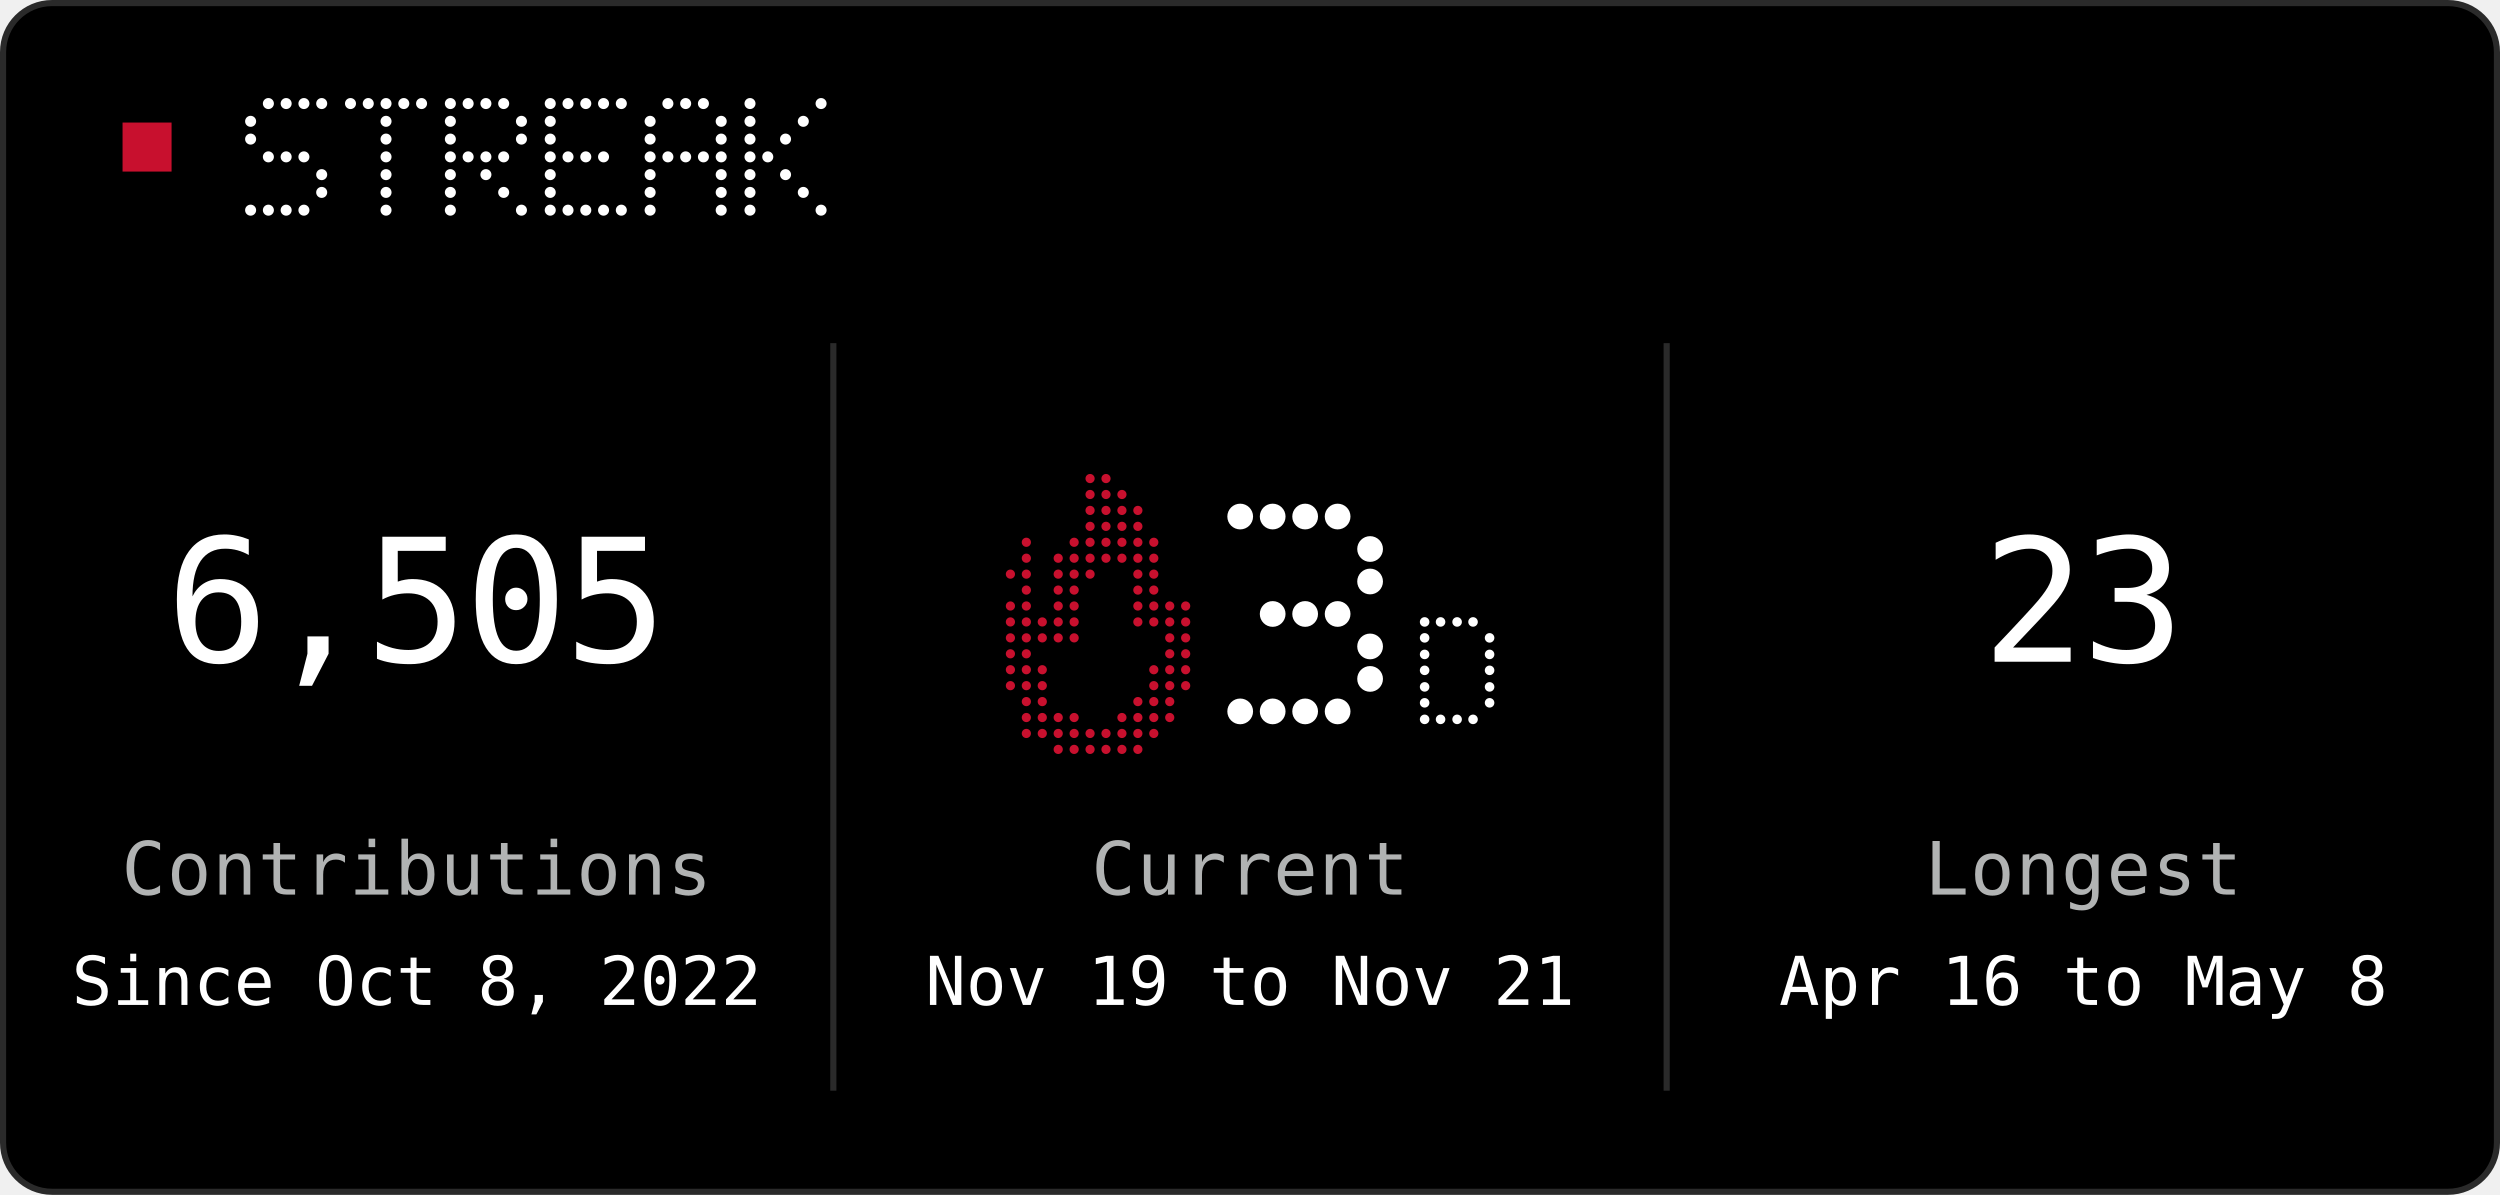
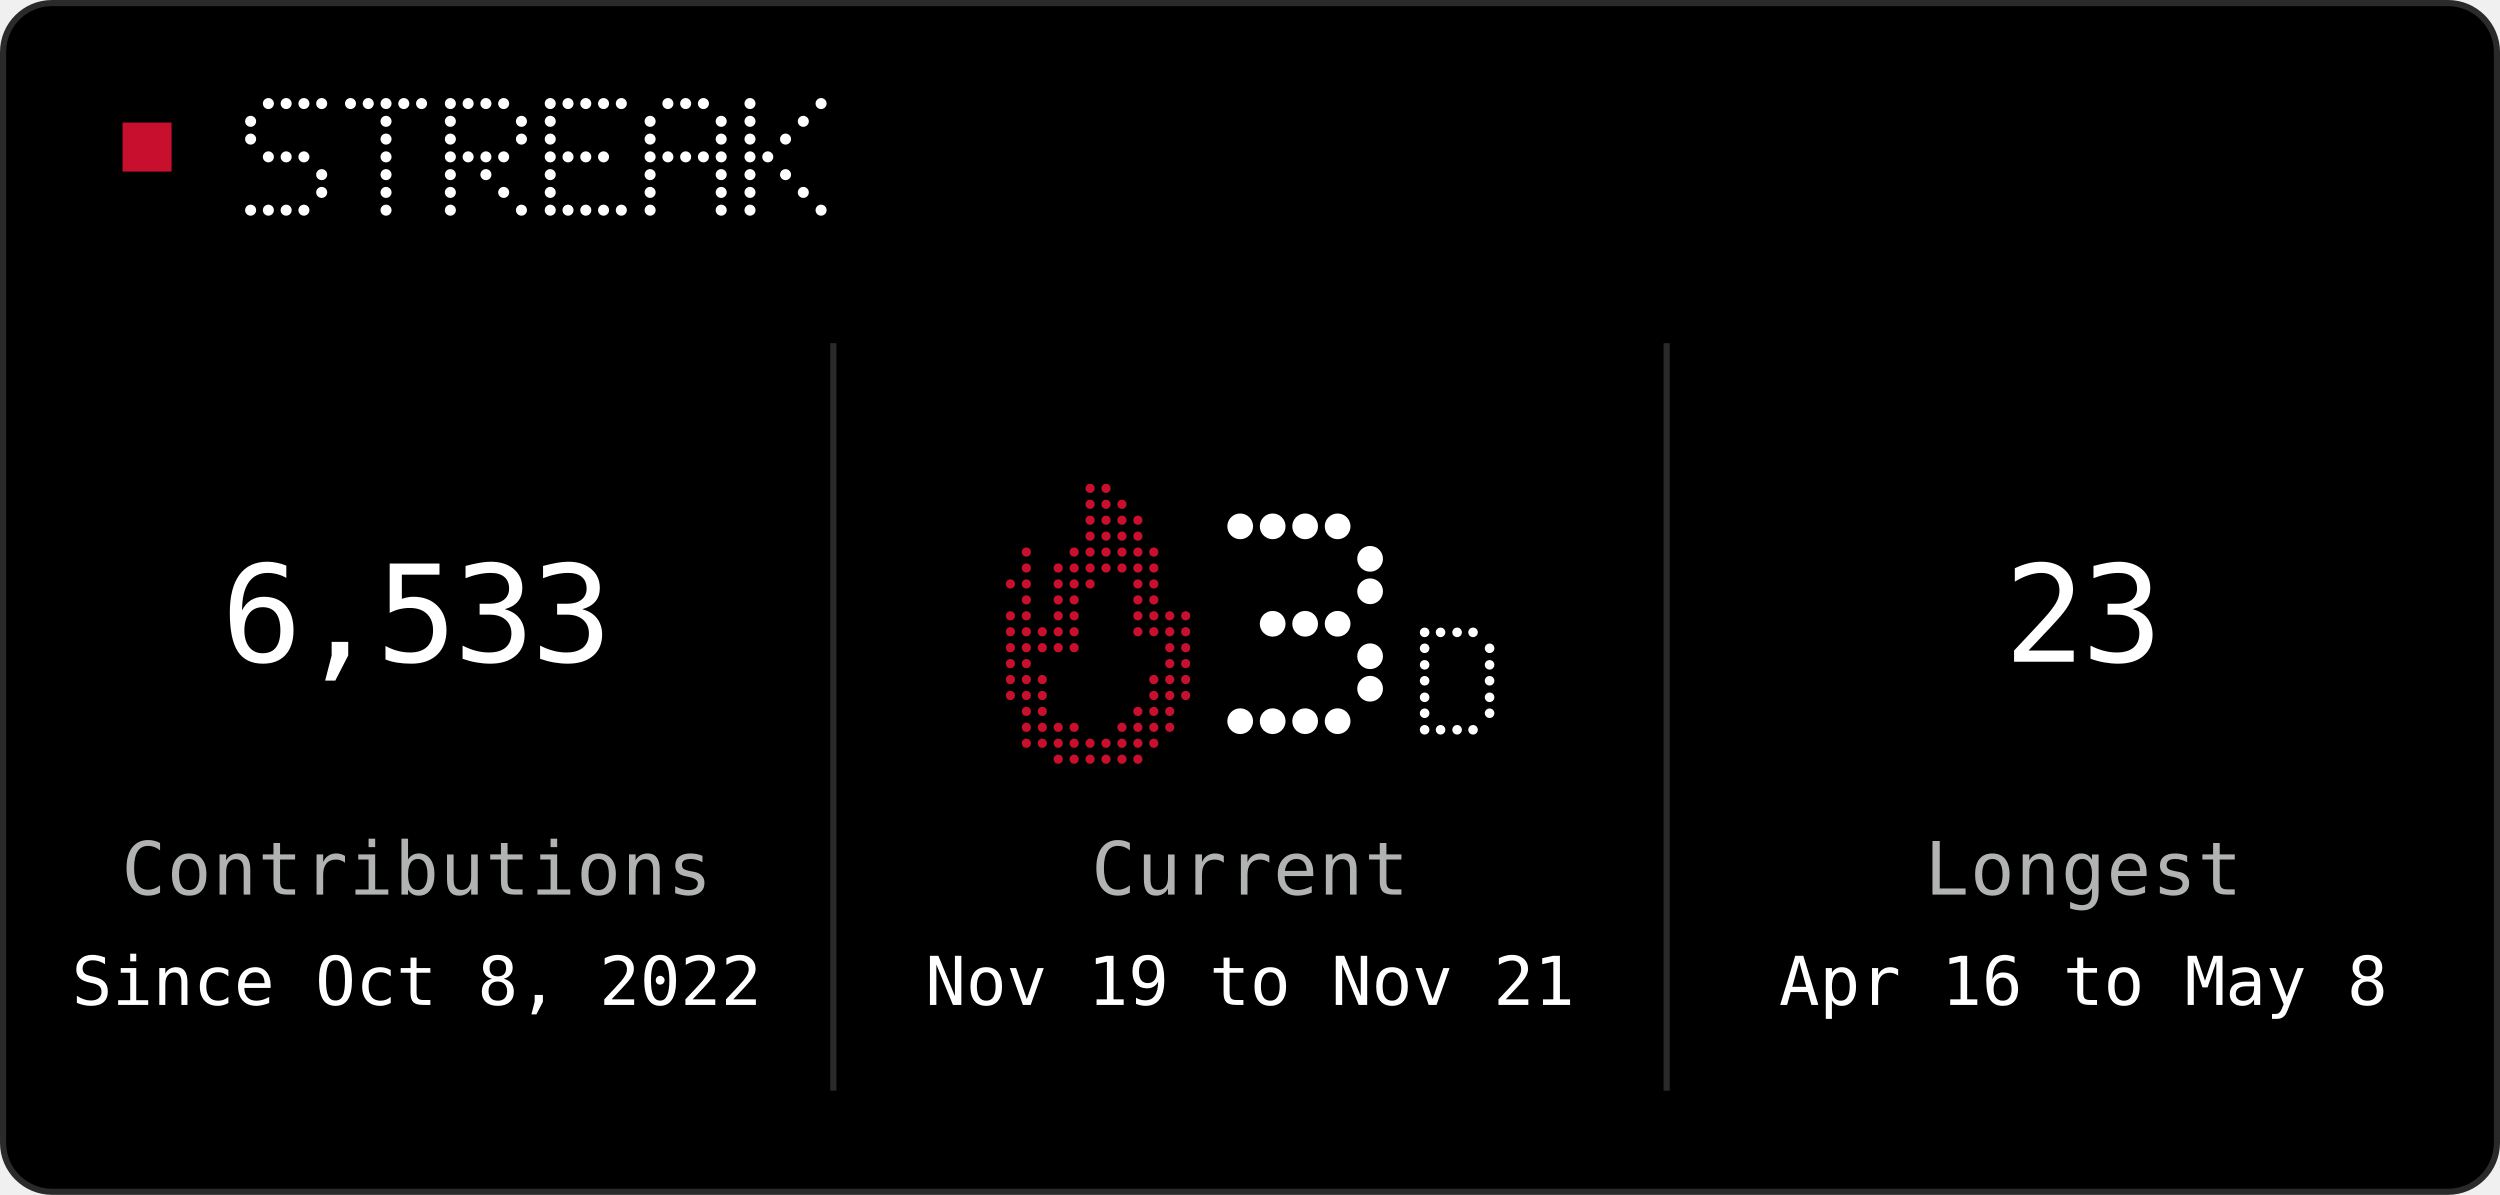
<svg xmlns="http://www.w3.org/2000/svg" width="408" height="195" viewBox="0 0 408 195" role="img">
  <rect x="0.5" y="0.5" width="407" height="194" rx="8" fill="#000000" stroke="#2A2A2A" />
  <rect x="20" y="20" width="8" height="8" fill="#C8102E" />
  <circle cx="43.8" cy="16.9" r="0.90" fill="#FFFFFF" />
  <circle cx="46.7" cy="16.9" r="0.90" fill="#FFFFFF" />
  <circle cx="49.6" cy="16.9" r="0.90" fill="#FFFFFF" />
  <circle cx="52.5" cy="16.9" r="0.90" fill="#FFFFFF" />
  <circle cx="40.9" cy="19.8" r="0.90" fill="#FFFFFF" />
  <circle cx="40.9" cy="22.7" r="0.90" fill="#FFFFFF" />
  <circle cx="43.8" cy="25.6" r="0.90" fill="#FFFFFF" />
  <circle cx="46.7" cy="25.6" r="0.90" fill="#FFFFFF" />
  <circle cx="49.6" cy="25.6" r="0.90" fill="#FFFFFF" />
  <circle cx="52.5" cy="28.5" r="0.90" fill="#FFFFFF" />
  <circle cx="52.5" cy="31.4" r="0.90" fill="#FFFFFF" />
  <circle cx="40.9" cy="34.3" r="0.90" fill="#FFFFFF" />
  <circle cx="43.8" cy="34.3" r="0.90" fill="#FFFFFF" />
  <circle cx="46.7" cy="34.3" r="0.90" fill="#FFFFFF" />
  <circle cx="49.6" cy="34.3" r="0.90" fill="#FFFFFF" />
  <circle cx="57.2" cy="16.9" r="0.90" fill="#FFFFFF" />
  <circle cx="60.1" cy="16.9" r="0.90" fill="#FFFFFF" />
  <circle cx="63.0" cy="16.9" r="0.90" fill="#FFFFFF" />
  <circle cx="65.9" cy="16.9" r="0.90" fill="#FFFFFF" />
  <circle cx="68.8" cy="16.9" r="0.90" fill="#FFFFFF" />
  <circle cx="63.0" cy="19.8" r="0.90" fill="#FFFFFF" />
  <circle cx="63.0" cy="22.7" r="0.90" fill="#FFFFFF" />
  <circle cx="63.0" cy="25.6" r="0.90" fill="#FFFFFF" />
  <circle cx="63.0" cy="28.5" r="0.90" fill="#FFFFFF" />
  <circle cx="63.0" cy="31.4" r="0.90" fill="#FFFFFF" />
  <circle cx="63.0" cy="34.3" r="0.90" fill="#FFFFFF" />
  <circle cx="73.5" cy="16.9" r="0.90" fill="#FFFFFF" />
  <circle cx="76.4" cy="16.9" r="0.90" fill="#FFFFFF" />
  <circle cx="79.3" cy="16.9" r="0.90" fill="#FFFFFF" />
  <circle cx="82.2" cy="16.9" r="0.90" fill="#FFFFFF" />
  <circle cx="73.5" cy="19.8" r="0.90" fill="#FFFFFF" />
  <circle cx="85.1" cy="19.8" r="0.90" fill="#FFFFFF" />
  <circle cx="73.5" cy="22.7" r="0.90" fill="#FFFFFF" />
  <circle cx="85.1" cy="22.7" r="0.90" fill="#FFFFFF" />
  <circle cx="73.5" cy="25.6" r="0.90" fill="#FFFFFF" />
  <circle cx="76.4" cy="25.6" r="0.90" fill="#FFFFFF" />
  <circle cx="79.3" cy="25.6" r="0.90" fill="#FFFFFF" />
  <circle cx="82.2" cy="25.6" r="0.90" fill="#FFFFFF" />
  <circle cx="73.5" cy="28.5" r="0.90" fill="#FFFFFF" />
  <circle cx="79.3" cy="28.5" r="0.90" fill="#FFFFFF" />
  <circle cx="73.5" cy="31.4" r="0.90" fill="#FFFFFF" />
  <circle cx="82.2" cy="31.4" r="0.90" fill="#FFFFFF" />
  <circle cx="73.5" cy="34.3" r="0.90" fill="#FFFFFF" />
  <circle cx="85.1" cy="34.3" r="0.90" fill="#FFFFFF" />
  <circle cx="89.8" cy="16.9" r="0.90" fill="#FFFFFF" />
  <circle cx="92.7" cy="16.9" r="0.90" fill="#FFFFFF" />
  <circle cx="95.6" cy="16.9" r="0.90" fill="#FFFFFF" />
  <circle cx="98.5" cy="16.9" r="0.90" fill="#FFFFFF" />
  <circle cx="101.4" cy="16.9" r="0.90" fill="#FFFFFF" />
  <circle cx="89.8" cy="19.8" r="0.90" fill="#FFFFFF" />
  <circle cx="89.8" cy="22.7" r="0.90" fill="#FFFFFF" />
  <circle cx="89.8" cy="25.6" r="0.90" fill="#FFFFFF" />
  <circle cx="92.7" cy="25.6" r="0.90" fill="#FFFFFF" />
  <circle cx="95.6" cy="25.6" r="0.90" fill="#FFFFFF" />
  <circle cx="98.5" cy="25.6" r="0.90" fill="#FFFFFF" />
  <circle cx="89.8" cy="28.5" r="0.90" fill="#FFFFFF" />
  <circle cx="89.8" cy="31.4" r="0.90" fill="#FFFFFF" />
  <circle cx="89.8" cy="34.3" r="0.90" fill="#FFFFFF" />
  <circle cx="92.7" cy="34.3" r="0.90" fill="#FFFFFF" />
  <circle cx="95.6" cy="34.3" r="0.90" fill="#FFFFFF" />
  <circle cx="98.5" cy="34.3" r="0.90" fill="#FFFFFF" />
  <circle cx="101.4" cy="34.3" r="0.90" fill="#FFFFFF" />
  <circle cx="109.0" cy="16.9" r="0.90" fill="#FFFFFF" />
  <circle cx="111.9" cy="16.9" r="0.90" fill="#FFFFFF" />
  <circle cx="114.8" cy="16.9" r="0.90" fill="#FFFFFF" />
  <circle cx="106.1" cy="19.8" r="0.90" fill="#FFFFFF" />
  <circle cx="117.7" cy="19.8" r="0.90" fill="#FFFFFF" />
  <circle cx="106.1" cy="22.7" r="0.90" fill="#FFFFFF" />
  <circle cx="117.7" cy="22.7" r="0.90" fill="#FFFFFF" />
  <circle cx="106.1" cy="25.6" r="0.90" fill="#FFFFFF" />
  <circle cx="109.0" cy="25.6" r="0.90" fill="#FFFFFF" />
  <circle cx="111.9" cy="25.6" r="0.90" fill="#FFFFFF" />
  <circle cx="114.8" cy="25.6" r="0.90" fill="#FFFFFF" />
  <circle cx="117.7" cy="25.6" r="0.90" fill="#FFFFFF" />
  <circle cx="106.1" cy="28.5" r="0.90" fill="#FFFFFF" />
  <circle cx="117.7" cy="28.5" r="0.90" fill="#FFFFFF" />
  <circle cx="106.1" cy="31.4" r="0.90" fill="#FFFFFF" />
  <circle cx="117.7" cy="31.4" r="0.90" fill="#FFFFFF" />
  <circle cx="106.1" cy="34.3" r="0.90" fill="#FFFFFF" />
  <circle cx="117.7" cy="34.3" r="0.90" fill="#FFFFFF" />
  <circle cx="122.4" cy="16.9" r="0.90" fill="#FFFFFF" />
  <circle cx="134.0" cy="16.9" r="0.90" fill="#FFFFFF" />
  <circle cx="122.4" cy="19.8" r="0.90" fill="#FFFFFF" />
  <circle cx="131.1" cy="19.8" r="0.90" fill="#FFFFFF" />
  <circle cx="122.4" cy="22.7" r="0.90" fill="#FFFFFF" />
  <circle cx="128.2" cy="22.7" r="0.90" fill="#FFFFFF" />
  <circle cx="122.4" cy="25.6" r="0.90" fill="#FFFFFF" />
  <circle cx="125.3" cy="25.6" r="0.90" fill="#FFFFFF" />
  <circle cx="122.4" cy="28.5" r="0.90" fill="#FFFFFF" />
  <circle cx="128.2" cy="28.5" r="0.90" fill="#FFFFFF" />
  <circle cx="122.4" cy="31.4" r="0.90" fill="#FFFFFF" />
  <circle cx="131.1" cy="31.4" r="0.90" fill="#FFFFFF" />
  <circle cx="122.4" cy="34.3" r="0.90" fill="#FFFFFF" />
  <circle cx="134.0" cy="34.3" r="0.90" fill="#FFFFFF" />
  <line x1="136.0" y1="56" x2="136.0" y2="178" stroke="#2A2A2A" />
  <line x1="272.0" y1="56" x2="272.0" y2="178" stroke="#2A2A2A" />
-   <text x="68.0" y="108" fill="#FFFFFF" text-anchor="middle" font-family="ui-monospace, Geist Mono, monospace" font-size="28" letter-spacing="-0.6" dominant-baseline="auto">6,505</text>
+   <text x="68.0" y="108" fill="#FFFFFF" text-anchor="middle" font-family="ui-monospace, Geist Mono, monospace" font-size="22" letter-spacing="-0.6" dominant-baseline="auto">6,533</text>
  <text x="68.0" y="146" fill="#B1B3B3" text-anchor="middle" font-family="ui-monospace, Geist Mono, monospace" font-size="12" letter-spacing="0.2" dominant-baseline="auto">Contributions</text>
  <text x="68.0" y="164" fill="#FFFFFF" text-anchor="middle" font-family="ui-monospace, Geist Mono, monospace" font-size="11" letter-spacing="0" dominant-baseline="auto">Since Oct 8, 2022</text>
-   <circle cx="177.9" cy="78.1" r="0.75" fill="#C8102E" />
-   <circle cx="180.5" cy="78.1" r="0.75" fill="#C8102E" />
-   <circle cx="177.9" cy="80.7" r="0.75" fill="#C8102E" />
-   <circle cx="180.5" cy="80.7" r="0.75" fill="#C8102E" />
-   <circle cx="183.1" cy="80.7" r="0.75" fill="#C8102E" />
-   <circle cx="177.9" cy="83.3" r="0.75" fill="#C8102E" />
-   <circle cx="180.5" cy="83.3" r="0.75" fill="#C8102E" />
-   <circle cx="183.1" cy="83.3" r="0.75" fill="#C8102E" />
-   <circle cx="185.7" cy="83.3" r="0.75" fill="#C8102E" />
-   <circle cx="177.9" cy="85.9" r="0.75" fill="#C8102E" />
-   <circle cx="180.5" cy="85.9" r="0.75" fill="#C8102E" />
-   <circle cx="183.1" cy="85.9" r="0.75" fill="#C8102E" />
-   <circle cx="185.7" cy="85.9" r="0.75" fill="#C8102E" />
-   <circle cx="167.5" cy="88.5" r="0.75" fill="#C8102E" />
-   <circle cx="175.3" cy="88.5" r="0.75" fill="#C8102E" />
-   <circle cx="177.9" cy="88.5" r="0.75" fill="#C8102E" />
-   <circle cx="180.5" cy="88.5" r="0.75" fill="#C8102E" />
-   <circle cx="183.1" cy="88.5" r="0.75" fill="#C8102E" />
-   <circle cx="185.7" cy="88.5" r="0.75" fill="#C8102E" />
-   <circle cx="188.3" cy="88.5" r="0.75" fill="#C8102E" />
-   <circle cx="167.5" cy="91.1" r="0.75" fill="#C8102E" />
-   <circle cx="172.7" cy="91.1" r="0.75" fill="#C8102E" />
-   <circle cx="175.3" cy="91.1" r="0.75" fill="#C8102E" />
-   <circle cx="177.9" cy="91.1" r="0.75" fill="#C8102E" />
-   <circle cx="180.5" cy="91.1" r="0.75" fill="#C8102E" />
-   <circle cx="183.1" cy="91.1" r="0.75" fill="#C8102E" />
-   <circle cx="185.7" cy="91.1" r="0.75" fill="#C8102E" />
-   <circle cx="188.3" cy="91.1" r="0.75" fill="#C8102E" />
-   <circle cx="164.9" cy="93.7" r="0.75" fill="#C8102E" />
-   <circle cx="167.5" cy="93.7" r="0.75" fill="#C8102E" />
-   <circle cx="172.7" cy="93.7" r="0.75" fill="#C8102E" />
-   <circle cx="175.3" cy="93.7" r="0.75" fill="#C8102E" />
-   <circle cx="177.9" cy="93.7" r="0.75" fill="#C8102E" />
-   <circle cx="185.7" cy="93.7" r="0.75" fill="#C8102E" />
-   <circle cx="188.3" cy="93.7" r="0.75" fill="#C8102E" />
-   <circle cx="167.5" cy="96.3" r="0.75" fill="#C8102E" />
-   <circle cx="172.7" cy="96.3" r="0.75" fill="#C8102E" />
-   <circle cx="175.3" cy="96.3" r="0.75" fill="#C8102E" />
-   <circle cx="185.7" cy="96.3" r="0.75" fill="#C8102E" />
-   <circle cx="188.3" cy="96.3" r="0.75" fill="#C8102E" />
-   <circle cx="164.9" cy="98.9" r="0.75" fill="#C8102E" />
-   <circle cx="167.5" cy="98.9" r="0.75" fill="#C8102E" />
-   <circle cx="172.7" cy="98.9" r="0.75" fill="#C8102E" />
-   <circle cx="175.3" cy="98.9" r="0.75" fill="#C8102E" />
-   <circle cx="185.7" cy="98.9" r="0.75" fill="#C8102E" />
-   <circle cx="188.3" cy="98.9" r="0.75" fill="#C8102E" />
-   <circle cx="190.9" cy="98.9" r="0.75" fill="#C8102E" />
-   <circle cx="193.5" cy="98.9" r="0.75" fill="#C8102E" />
-   <circle cx="164.9" cy="101.5" r="0.75" fill="#C8102E" />
-   <circle cx="167.5" cy="101.5" r="0.75" fill="#C8102E" />
-   <circle cx="170.1" cy="101.5" r="0.75" fill="#C8102E" />
-   <circle cx="172.7" cy="101.5" r="0.75" fill="#C8102E" />
-   <circle cx="175.3" cy="101.5" r="0.75" fill="#C8102E" />
-   <circle cx="185.7" cy="101.5" r="0.75" fill="#C8102E" />
-   <circle cx="188.3" cy="101.5" r="0.75" fill="#C8102E" />
-   <circle cx="190.9" cy="101.5" r="0.75" fill="#C8102E" />
-   <circle cx="193.5" cy="101.5" r="0.75" fill="#C8102E" />
-   <circle cx="164.9" cy="104.1" r="0.75" fill="#C8102E" />
-   <circle cx="167.5" cy="104.1" r="0.75" fill="#C8102E" />
-   <circle cx="170.1" cy="104.1" r="0.75" fill="#C8102E" />
-   <circle cx="172.7" cy="104.1" r="0.75" fill="#C8102E" />
-   <circle cx="175.3" cy="104.1" r="0.75" fill="#C8102E" />
-   <circle cx="190.9" cy="104.1" r="0.75" fill="#C8102E" />
-   <circle cx="193.5" cy="104.1" r="0.75" fill="#C8102E" />
-   <circle cx="164.9" cy="106.7" r="0.75" fill="#C8102E" />
-   <circle cx="167.5" cy="106.7" r="0.75" fill="#C8102E" />
-   <circle cx="190.9" cy="106.7" r="0.75" fill="#C8102E" />
-   <circle cx="193.5" cy="106.7" r="0.75" fill="#C8102E" />
-   <circle cx="164.9" cy="109.3" r="0.75" fill="#C8102E" />
-   <circle cx="167.5" cy="109.3" r="0.75" fill="#C8102E" />
-   <circle cx="170.1" cy="109.3" r="0.75" fill="#C8102E" />
-   <circle cx="188.3" cy="109.3" r="0.75" fill="#C8102E" />
-   <circle cx="190.9" cy="109.3" r="0.75" fill="#C8102E" />
-   <circle cx="193.5" cy="109.3" r="0.75" fill="#C8102E" />
-   <circle cx="164.9" cy="111.9" r="0.75" fill="#C8102E" />
-   <circle cx="167.5" cy="111.9" r="0.75" fill="#C8102E" />
-   <circle cx="170.1" cy="111.9" r="0.75" fill="#C8102E" />
-   <circle cx="188.3" cy="111.9" r="0.75" fill="#C8102E" />
-   <circle cx="190.9" cy="111.9" r="0.75" fill="#C8102E" />
-   <circle cx="193.5" cy="111.9" r="0.75" fill="#C8102E" />
-   <circle cx="167.5" cy="114.5" r="0.75" fill="#C8102E" />
-   <circle cx="170.1" cy="114.5" r="0.75" fill="#C8102E" />
-   <circle cx="185.7" cy="114.5" r="0.75" fill="#C8102E" />
-   <circle cx="188.3" cy="114.5" r="0.75" fill="#C8102E" />
-   <circle cx="190.9" cy="114.5" r="0.75" fill="#C8102E" />
-   <circle cx="167.5" cy="117.1" r="0.75" fill="#C8102E" />
-   <circle cx="170.1" cy="117.1" r="0.75" fill="#C8102E" />
-   <circle cx="172.7" cy="117.1" r="0.75" fill="#C8102E" />
-   <circle cx="175.3" cy="117.1" r="0.75" fill="#C8102E" />
-   <circle cx="183.1" cy="117.1" r="0.75" fill="#C8102E" />
-   <circle cx="185.7" cy="117.1" r="0.75" fill="#C8102E" />
-   <circle cx="188.3" cy="117.1" r="0.75" fill="#C8102E" />
-   <circle cx="190.9" cy="117.1" r="0.75" fill="#C8102E" />
-   <circle cx="167.5" cy="119.7" r="0.75" fill="#C8102E" />
-   <circle cx="170.1" cy="119.7" r="0.75" fill="#C8102E" />
-   <circle cx="172.7" cy="119.7" r="0.75" fill="#C8102E" />
-   <circle cx="175.3" cy="119.7" r="0.75" fill="#C8102E" />
-   <circle cx="177.9" cy="119.7" r="0.75" fill="#C8102E" />
-   <circle cx="180.5" cy="119.7" r="0.75" fill="#C8102E" />
-   <circle cx="183.1" cy="119.7" r="0.75" fill="#C8102E" />
-   <circle cx="185.7" cy="119.7" r="0.75" fill="#C8102E" />
-   <circle cx="188.3" cy="119.7" r="0.75" fill="#C8102E" />
-   <circle cx="172.7" cy="122.3" r="0.75" fill="#C8102E" />
-   <circle cx="175.3" cy="122.3" r="0.75" fill="#C8102E" />
-   <circle cx="177.9" cy="122.3" r="0.75" fill="#C8102E" />
-   <circle cx="180.5" cy="122.3" r="0.75" fill="#C8102E" />
-   <circle cx="183.1" cy="122.3" r="0.75" fill="#C8102E" />
-   <circle cx="185.7" cy="122.3" r="0.75" fill="#C8102E" />
-   <circle cx="202.4" cy="84.3" r="2.10" fill="#FFFFFF" />
-   <circle cx="207.7" cy="84.3" r="2.10" fill="#FFFFFF" />
-   <circle cx="213.0" cy="84.3" r="2.10" fill="#FFFFFF" />
-   <circle cx="218.3" cy="84.3" r="2.10" fill="#FFFFFF" />
-   <circle cx="223.6" cy="89.6" r="2.10" fill="#FFFFFF" />
-   <circle cx="223.6" cy="94.9" r="2.10" fill="#FFFFFF" />
-   <circle cx="207.7" cy="100.2" r="2.10" fill="#FFFFFF" />
-   <circle cx="213.0" cy="100.2" r="2.10" fill="#FFFFFF" />
-   <circle cx="218.3" cy="100.2" r="2.10" fill="#FFFFFF" />
-   <circle cx="223.6" cy="105.5" r="2.10" fill="#FFFFFF" />
-   <circle cx="223.6" cy="110.8" r="2.10" fill="#FFFFFF" />
-   <circle cx="202.4" cy="116.1" r="2.10" fill="#FFFFFF" />
-   <circle cx="207.7" cy="116.1" r="2.10" fill="#FFFFFF" />
-   <circle cx="213.0" cy="116.1" r="2.10" fill="#FFFFFF" />
-   <circle cx="218.3" cy="116.1" r="2.10" fill="#FFFFFF" />
-   <circle cx="232.5" cy="101.5" r="0.78" fill="#FFFFFF" />
-   <circle cx="235.1" cy="101.5" r="0.78" fill="#FFFFFF" />
-   <circle cx="237.8" cy="101.5" r="0.78" fill="#FFFFFF" />
-   <circle cx="240.4" cy="101.5" r="0.78" fill="#FFFFFF" />
-   <circle cx="232.5" cy="104.1" r="0.78" fill="#FFFFFF" />
-   <circle cx="243.1" cy="104.1" r="0.78" fill="#FFFFFF" />
-   <circle cx="232.5" cy="106.8" r="0.78" fill="#FFFFFF" />
-   <circle cx="243.1" cy="106.8" r="0.78" fill="#FFFFFF" />
-   <circle cx="232.5" cy="109.4" r="0.78" fill="#FFFFFF" />
-   <circle cx="243.1" cy="109.4" r="0.78" fill="#FFFFFF" />
-   <circle cx="232.5" cy="112.1" r="0.78" fill="#FFFFFF" />
-   <circle cx="243.1" cy="112.1" r="0.78" fill="#FFFFFF" />
-   <circle cx="232.5" cy="114.7" r="0.78" fill="#FFFFFF" />
-   <circle cx="243.1" cy="114.7" r="0.78" fill="#FFFFFF" />
-   <circle cx="232.5" cy="117.4" r="0.78" fill="#FFFFFF" />
-   <circle cx="235.1" cy="117.4" r="0.78" fill="#FFFFFF" />
-   <circle cx="237.8" cy="117.4" r="0.78" fill="#FFFFFF" />
-   <circle cx="240.4" cy="117.4" r="0.78" fill="#FFFFFF" />
+   <circle cx="177.9" cy="79.7" r="0.75" fill="#C8102E" />
+   <circle cx="180.5" cy="79.7" r="0.75" fill="#C8102E" />
+   <circle cx="177.9" cy="82.3" r="0.75" fill="#C8102E" />
+   <circle cx="180.5" cy="82.3" r="0.75" fill="#C8102E" />
+   <circle cx="183.1" cy="82.3" r="0.75" fill="#C8102E" />
+   <circle cx="177.9" cy="84.9" r="0.75" fill="#C8102E" />
+   <circle cx="180.5" cy="84.9" r="0.75" fill="#C8102E" />
+   <circle cx="183.1" cy="84.9" r="0.75" fill="#C8102E" />
+   <circle cx="185.7" cy="84.9" r="0.75" fill="#C8102E" />
+   <circle cx="177.9" cy="87.5" r="0.75" fill="#C8102E" />
+   <circle cx="180.5" cy="87.5" r="0.75" fill="#C8102E" />
+   <circle cx="183.1" cy="87.5" r="0.75" fill="#C8102E" />
+   <circle cx="185.7" cy="87.5" r="0.75" fill="#C8102E" />
+   <circle cx="167.5" cy="90.1" r="0.75" fill="#C8102E" />
+   <circle cx="175.3" cy="90.1" r="0.75" fill="#C8102E" />
+   <circle cx="177.9" cy="90.1" r="0.75" fill="#C8102E" />
+   <circle cx="180.5" cy="90.1" r="0.75" fill="#C8102E" />
+   <circle cx="183.1" cy="90.1" r="0.75" fill="#C8102E" />
+   <circle cx="185.7" cy="90.1" r="0.75" fill="#C8102E" />
+   <circle cx="188.3" cy="90.1" r="0.75" fill="#C8102E" />
+   <circle cx="167.5" cy="92.7" r="0.75" fill="#C8102E" />
+   <circle cx="172.7" cy="92.7" r="0.75" fill="#C8102E" />
+   <circle cx="175.3" cy="92.7" r="0.75" fill="#C8102E" />
+   <circle cx="177.9" cy="92.7" r="0.75" fill="#C8102E" />
+   <circle cx="180.5" cy="92.7" r="0.75" fill="#C8102E" />
+   <circle cx="183.1" cy="92.7" r="0.75" fill="#C8102E" />
+   <circle cx="185.7" cy="92.7" r="0.75" fill="#C8102E" />
+   <circle cx="188.3" cy="92.7" r="0.75" fill="#C8102E" />
+   <circle cx="164.9" cy="95.3" r="0.75" fill="#C8102E" />
+   <circle cx="167.5" cy="95.3" r="0.75" fill="#C8102E" />
+   <circle cx="172.7" cy="95.3" r="0.75" fill="#C8102E" />
+   <circle cx="175.3" cy="95.3" r="0.75" fill="#C8102E" />
+   <circle cx="177.9" cy="95.3" r="0.75" fill="#C8102E" />
+   <circle cx="185.7" cy="95.3" r="0.75" fill="#C8102E" />
+   <circle cx="188.3" cy="95.3" r="0.75" fill="#C8102E" />
+   <circle cx="167.5" cy="97.9" r="0.75" fill="#C8102E" />
+   <circle cx="172.7" cy="97.9" r="0.75" fill="#C8102E" />
+   <circle cx="175.3" cy="97.9" r="0.75" fill="#C8102E" />
+   <circle cx="185.7" cy="97.9" r="0.75" fill="#C8102E" />
+   <circle cx="188.3" cy="97.9" r="0.75" fill="#C8102E" />
+   <circle cx="164.9" cy="100.5" r="0.75" fill="#C8102E" />
+   <circle cx="167.5" cy="100.5" r="0.75" fill="#C8102E" />
+   <circle cx="172.7" cy="100.5" r="0.75" fill="#C8102E" />
+   <circle cx="175.3" cy="100.5" r="0.75" fill="#C8102E" />
+   <circle cx="185.7" cy="100.5" r="0.75" fill="#C8102E" />
+   <circle cx="188.3" cy="100.5" r="0.75" fill="#C8102E" />
+   <circle cx="190.9" cy="100.5" r="0.75" fill="#C8102E" />
+   <circle cx="193.5" cy="100.5" r="0.75" fill="#C8102E" />
+   <circle cx="164.9" cy="103.1" r="0.75" fill="#C8102E" />
+   <circle cx="167.5" cy="103.1" r="0.75" fill="#C8102E" />
+   <circle cx="170.1" cy="103.1" r="0.75" fill="#C8102E" />
+   <circle cx="172.7" cy="103.1" r="0.75" fill="#C8102E" />
+   <circle cx="175.3" cy="103.1" r="0.75" fill="#C8102E" />
+   <circle cx="185.7" cy="103.1" r="0.75" fill="#C8102E" />
+   <circle cx="188.3" cy="103.1" r="0.75" fill="#C8102E" />
+   <circle cx="190.9" cy="103.1" r="0.75" fill="#C8102E" />
+   <circle cx="193.5" cy="103.1" r="0.75" fill="#C8102E" />
+   <circle cx="164.9" cy="105.7" r="0.75" fill="#C8102E" />
+   <circle cx="167.5" cy="105.7" r="0.75" fill="#C8102E" />
+   <circle cx="170.1" cy="105.7" r="0.75" fill="#C8102E" />
+   <circle cx="172.7" cy="105.7" r="0.75" fill="#C8102E" />
+   <circle cx="175.3" cy="105.7" r="0.75" fill="#C8102E" />
+   <circle cx="190.9" cy="105.7" r="0.75" fill="#C8102E" />
+   <circle cx="193.5" cy="105.7" r="0.75" fill="#C8102E" />
+   <circle cx="164.9" cy="108.3" r="0.75" fill="#C8102E" />
+   <circle cx="167.5" cy="108.3" r="0.75" fill="#C8102E" />
+   <circle cx="190.9" cy="108.3" r="0.75" fill="#C8102E" />
+   <circle cx="193.5" cy="108.3" r="0.75" fill="#C8102E" />
+   <circle cx="164.9" cy="110.9" r="0.75" fill="#C8102E" />
+   <circle cx="167.5" cy="110.9" r="0.75" fill="#C8102E" />
+   <circle cx="170.1" cy="110.9" r="0.75" fill="#C8102E" />
+   <circle cx="188.3" cy="110.9" r="0.75" fill="#C8102E" />
+   <circle cx="190.9" cy="110.9" r="0.75" fill="#C8102E" />
+   <circle cx="193.5" cy="110.9" r="0.75" fill="#C8102E" />
+   <circle cx="164.9" cy="113.5" r="0.75" fill="#C8102E" />
+   <circle cx="167.5" cy="113.5" r="0.75" fill="#C8102E" />
+   <circle cx="170.1" cy="113.5" r="0.75" fill="#C8102E" />
+   <circle cx="188.3" cy="113.5" r="0.75" fill="#C8102E" />
+   <circle cx="190.9" cy="113.5" r="0.75" fill="#C8102E" />
+   <circle cx="193.5" cy="113.5" r="0.75" fill="#C8102E" />
+   <circle cx="167.5" cy="116.1" r="0.75" fill="#C8102E" />
+   <circle cx="170.1" cy="116.1" r="0.75" fill="#C8102E" />
+   <circle cx="185.7" cy="116.1" r="0.75" fill="#C8102E" />
+   <circle cx="188.3" cy="116.1" r="0.75" fill="#C8102E" />
+   <circle cx="190.9" cy="116.1" r="0.75" fill="#C8102E" />
+   <circle cx="167.5" cy="118.7" r="0.75" fill="#C8102E" />
+   <circle cx="170.1" cy="118.7" r="0.75" fill="#C8102E" />
+   <circle cx="172.7" cy="118.7" r="0.75" fill="#C8102E" />
+   <circle cx="175.3" cy="118.7" r="0.75" fill="#C8102E" />
+   <circle cx="183.1" cy="118.7" r="0.75" fill="#C8102E" />
+   <circle cx="185.7" cy="118.7" r="0.75" fill="#C8102E" />
+   <circle cx="188.3" cy="118.7" r="0.75" fill="#C8102E" />
+   <circle cx="190.9" cy="118.7" r="0.75" fill="#C8102E" />
+   <circle cx="167.5" cy="121.3" r="0.75" fill="#C8102E" />
+   <circle cx="170.1" cy="121.3" r="0.75" fill="#C8102E" />
+   <circle cx="172.7" cy="121.3" r="0.75" fill="#C8102E" />
+   <circle cx="175.3" cy="121.3" r="0.75" fill="#C8102E" />
+   <circle cx="177.9" cy="121.3" r="0.75" fill="#C8102E" />
+   <circle cx="180.5" cy="121.3" r="0.75" fill="#C8102E" />
+   <circle cx="183.1" cy="121.3" r="0.75" fill="#C8102E" />
+   <circle cx="185.7" cy="121.3" r="0.75" fill="#C8102E" />
+   <circle cx="188.3" cy="121.3" r="0.75" fill="#C8102E" />
+   <circle cx="172.7" cy="123.9" r="0.75" fill="#C8102E" />
+   <circle cx="175.3" cy="123.9" r="0.75" fill="#C8102E" />
+   <circle cx="177.9" cy="123.9" r="0.75" fill="#C8102E" />
+   <circle cx="180.5" cy="123.9" r="0.75" fill="#C8102E" />
+   <circle cx="183.1" cy="123.9" r="0.75" fill="#C8102E" />
+   <circle cx="185.7" cy="123.9" r="0.75" fill="#C8102E" />
+   <circle cx="202.4" cy="85.9" r="2.10" fill="#FFFFFF" />
+   <circle cx="207.7" cy="85.9" r="2.10" fill="#FFFFFF" />
+   <circle cx="213.0" cy="85.9" r="2.10" fill="#FFFFFF" />
+   <circle cx="218.3" cy="85.9" r="2.10" fill="#FFFFFF" />
+   <circle cx="223.6" cy="91.2" r="2.10" fill="#FFFFFF" />
+   <circle cx="223.6" cy="96.5" r="2.10" fill="#FFFFFF" />
+   <circle cx="207.7" cy="101.8" r="2.10" fill="#FFFFFF" />
+   <circle cx="213.0" cy="101.8" r="2.10" fill="#FFFFFF" />
+   <circle cx="218.3" cy="101.8" r="2.10" fill="#FFFFFF" />
+   <circle cx="223.6" cy="107.1" r="2.10" fill="#FFFFFF" />
+   <circle cx="223.6" cy="112.4" r="2.10" fill="#FFFFFF" />
+   <circle cx="202.4" cy="117.7" r="2.10" fill="#FFFFFF" />
+   <circle cx="207.7" cy="117.7" r="2.10" fill="#FFFFFF" />
+   <circle cx="213.0" cy="117.7" r="2.10" fill="#FFFFFF" />
+   <circle cx="218.3" cy="117.7" r="2.10" fill="#FFFFFF" />
+   <circle cx="232.5" cy="103.2" r="0.78" fill="#FFFFFF" />
+   <circle cx="235.1" cy="103.2" r="0.78" fill="#FFFFFF" />
+   <circle cx="237.8" cy="103.2" r="0.78" fill="#FFFFFF" />
+   <circle cx="240.4" cy="103.2" r="0.78" fill="#FFFFFF" />
+   <circle cx="232.5" cy="105.8" r="0.78" fill="#FFFFFF" />
+   <circle cx="243.1" cy="105.8" r="0.78" fill="#FFFFFF" />
+   <circle cx="232.5" cy="108.5" r="0.78" fill="#FFFFFF" />
+   <circle cx="243.1" cy="108.5" r="0.78" fill="#FFFFFF" />
+   <circle cx="232.5" cy="111.1" r="0.78" fill="#FFFFFF" />
+   <circle cx="243.1" cy="111.1" r="0.78" fill="#FFFFFF" />
+   <circle cx="232.5" cy="113.8" r="0.78" fill="#FFFFFF" />
+   <circle cx="243.1" cy="113.8" r="0.78" fill="#FFFFFF" />
+   <circle cx="232.5" cy="116.4" r="0.78" fill="#FFFFFF" />
+   <circle cx="243.1" cy="116.4" r="0.78" fill="#FFFFFF" />
+   <circle cx="232.5" cy="119.1" r="0.78" fill="#FFFFFF" />
+   <circle cx="235.1" cy="119.1" r="0.78" fill="#FFFFFF" />
+   <circle cx="237.8" cy="119.1" r="0.78" fill="#FFFFFF" />
+   <circle cx="240.4" cy="119.1" r="0.78" fill="#FFFFFF" />
  <text x="204.0" y="146" fill="#B1B3B3" text-anchor="middle" font-family="ui-monospace, Geist Mono, monospace" font-size="12" letter-spacing="0.2" dominant-baseline="auto">Current</text>
  <text x="204.0" y="164" fill="#FFFFFF" text-anchor="middle" font-family="ui-monospace, Geist Mono, monospace" font-size="11" letter-spacing="0" dominant-baseline="auto">Nov 19 to Nov 21</text>
-   <text x="340.0" y="108" fill="#FFFFFF" text-anchor="middle" font-family="ui-monospace, Geist Mono, monospace" font-size="28" letter-spacing="-0.6" dominant-baseline="auto">23</text>
+   <text x="340.0" y="108" fill="#FFFFFF" text-anchor="middle" font-family="ui-monospace, Geist Mono, monospace" font-size="22" letter-spacing="-0.6" dominant-baseline="auto">23</text>
  <text x="340.0" y="146" fill="#B1B3B3" text-anchor="middle" font-family="ui-monospace, Geist Mono, monospace" font-size="12" letter-spacing="0.2" dominant-baseline="auto">Longest</text>
  <text x="340.0" y="164" fill="#FFFFFF" text-anchor="middle" font-family="ui-monospace, Geist Mono, monospace" font-size="11" letter-spacing="0" dominant-baseline="auto">Apr 16 to May 8</text>
</svg>
